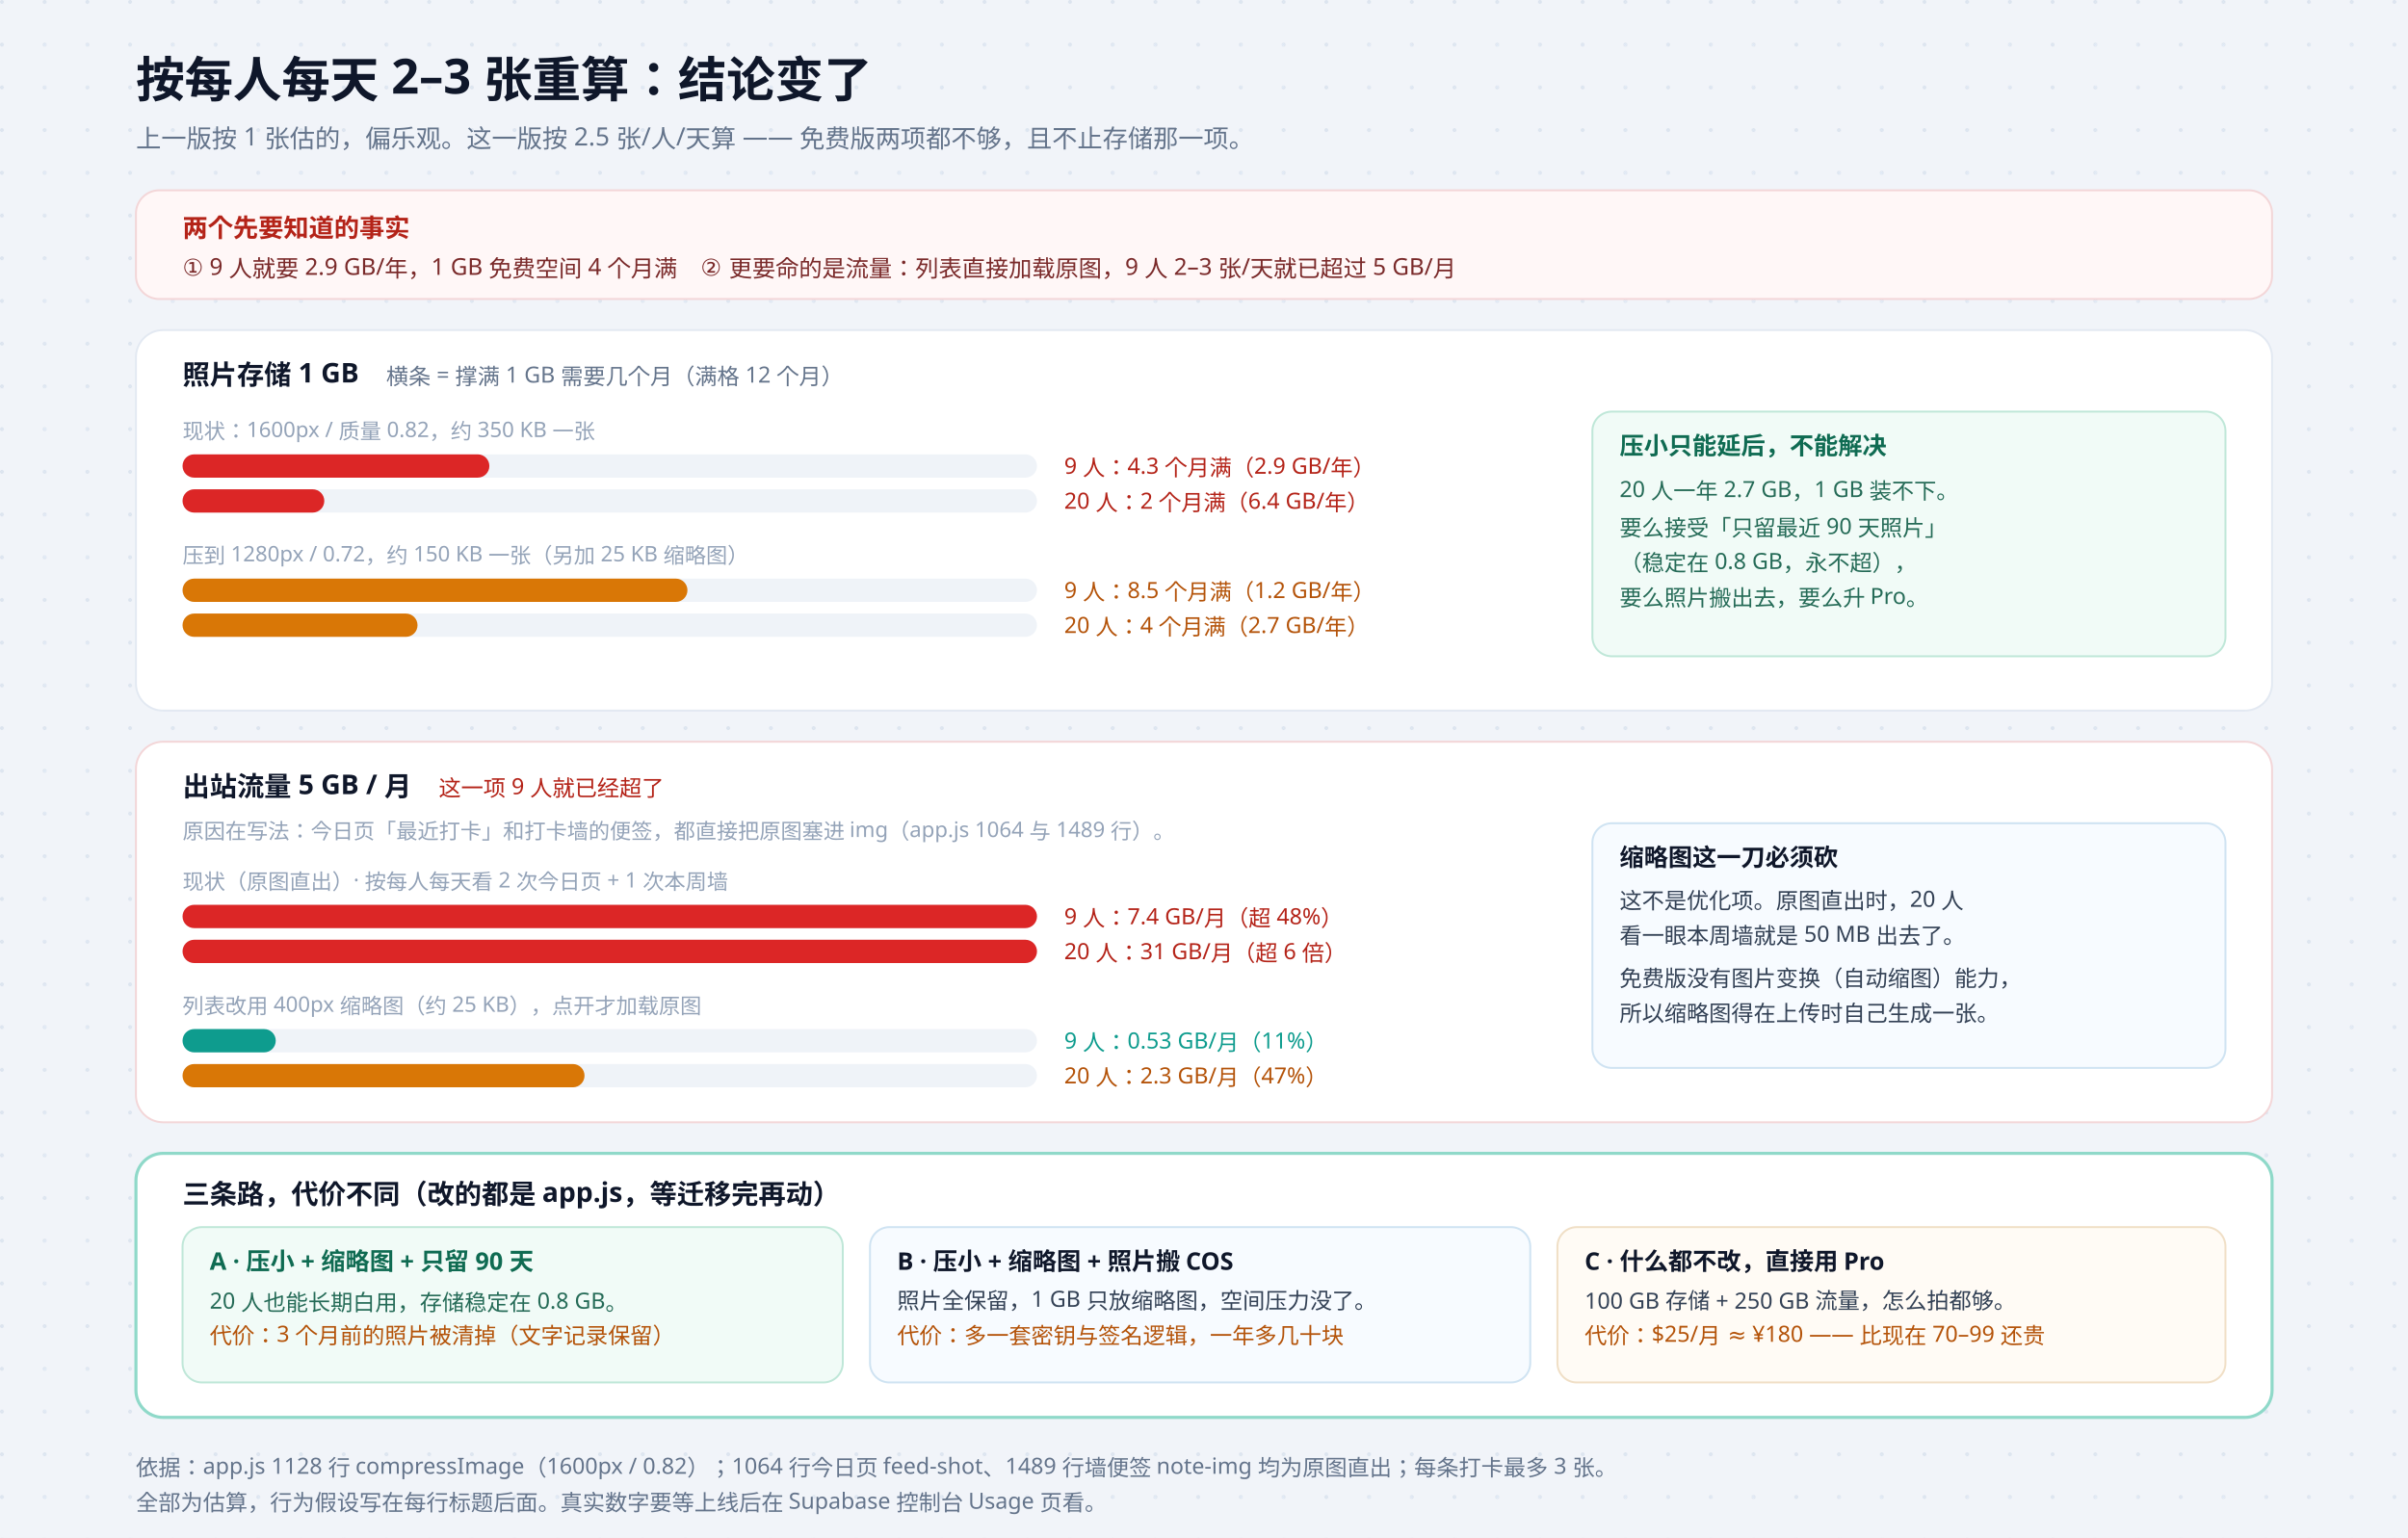
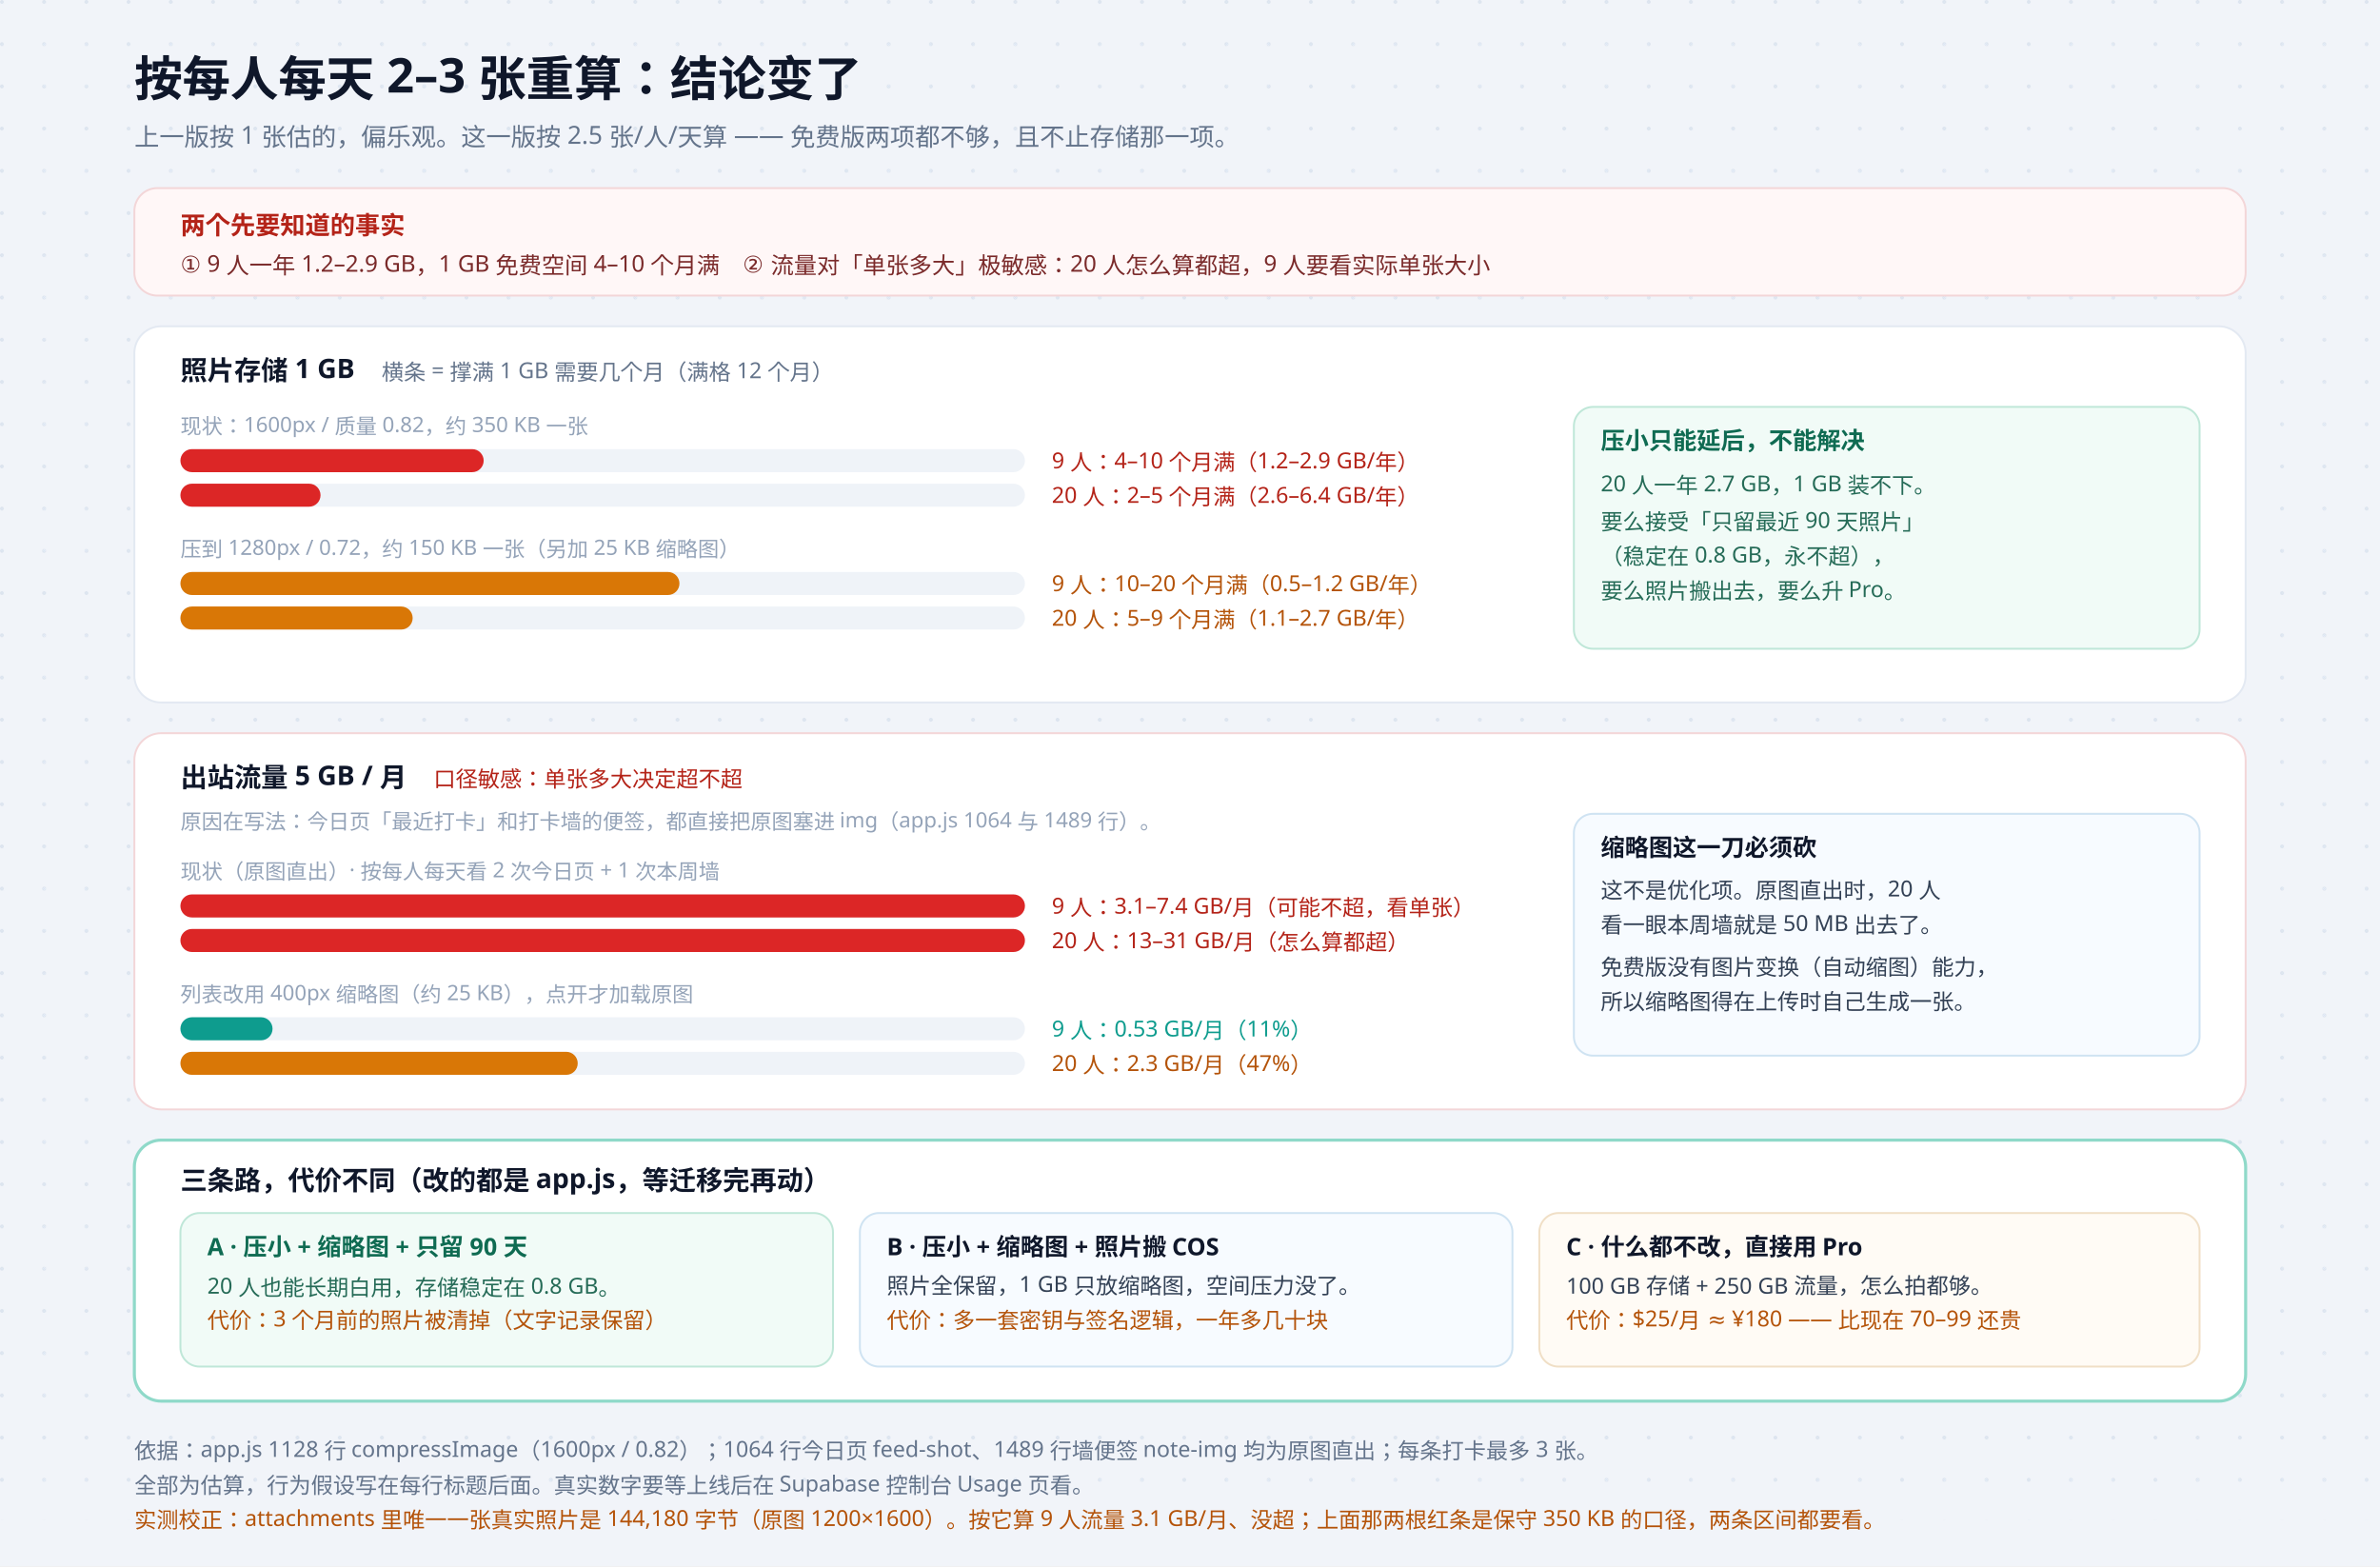
- <svg xmlns="http://www.w3.org/2000/svg" width="1240" height="792" viewBox="0 0 1240 792" font-family="PingFang SC,Hiragino Sans GB,Microsoft YaHei,sans-serif">
+ <svg xmlns="http://www.w3.org/2000/svg" width="1240" height="816" viewBox="0 0 1240 816" font-family="PingFang SC,Hiragino Sans GB,Microsoft YaHei,sans-serif">
  <defs>
    <pattern id="p-dot" width="22" height="22" patternUnits="userSpaceOnUse">
      <circle cx="1" cy="1" r="1" fill="#D7E0EC" />
    </pattern>
  </defs>
-   <rect width="1240" height="792" fill="#F1F4F9" />
+   <rect width="1240" height="816" fill="#F1F4F9" />
  <rect width="1240" height="792" fill="url(#p-dot)" opacity="0.8" />
  <text x="70" y="50" font-size="25" font-weight="700" fill="#0F172A">按每人每天 2–3 张重算：结论变了</text>
  <text x="70" y="76" font-size="13" fill="#64748B">上一版按 1 张估的，偏乐观。这一版按 2.5 张/人/天算 —— 免费版两项都不够，且不止存储那一项。</text>
  <rect x="70" y="98" width="1100" height="56" rx="12" fill="#FFF7F7" stroke="#F3D6D8" />
  <text x="94" y="122" font-size="13" font-weight="700" fill="#B42318">两个先要知道的事实</text>
-   <text x="94" y="142" font-size="12" fill="#7A2A2A">① 9 人就要 2.9 GB/年，1 GB 免费空间 4 个月满　② 更要命的是流量：列表直接加载原图，9 人 2–3 张/天就已超过 5 GB/月</text>
+   <text x="94" y="142" font-size="12" fill="#7A2A2A">① 9 人一年 1.2–2.9 GB，1 GB 免费空间 4–10 个月满　② 流量对「单张多大」极敏感：20 人怎么算都超，9 人要看实际单张大小</text>
  <rect x="70" y="170" width="1100" height="196" rx="14" fill="#FFFFFF" stroke="#E3E9F2" />
  <text x="94" y="198" font-size="14" font-weight="700" fill="#0F172A">照片存储 1 GB　<tspan font-size="11.5" font-weight="400" fill="#64748B">横条 = 撑满 1 GB 需要几个月（满格 12 个月）</tspan>
  </text>
  <text x="94" y="226" font-size="11" fill="#94A3B8">现状：1600px / 质量 0.82，约 350 KB 一张</text>
  <rect x="94" y="234" width="440" height="12" rx="6" fill="#EFF3F8" />
  <rect x="94" y="234" width="158" height="12" rx="6" fill="#DC2626" />
-   <text x="548" y="244" font-size="11.5" fill="#B42318">9 人：4.3 个月满（2.9 GB/年）</text>
+   <text x="548" y="244" font-size="11.5" fill="#B42318">9 人：4–10 个月满（1.2–2.9 GB/年）</text>
  <rect x="94" y="252" width="440" height="12" rx="6" fill="#EFF3F8" />
  <rect x="94" y="252" width="73" height="12" rx="6" fill="#DC2626" />
-   <text x="548" y="262" font-size="11.5" fill="#B42318">20 人：2 个月满（6.4 GB/年）</text>
+   <text x="548" y="262" font-size="11.5" fill="#B42318">20 人：2–5 个月满（2.6–6.4 GB/年）</text>
  <text x="94" y="290" font-size="11" fill="#94A3B8">压到 1280px / 0.72，约 150 KB 一张（另加 25 KB 缩略图）</text>
  <rect x="94" y="298" width="440" height="12" rx="6" fill="#EFF3F8" />
  <rect x="94" y="298" width="260" height="12" rx="6" fill="#D97706" />
-   <text x="548" y="308" font-size="11.5" fill="#B45309">9 人：8.5 个月满（1.2 GB/年）</text>
+   <text x="548" y="308" font-size="11.5" fill="#B45309">9 人：10–20 个月满（0.5–1.2 GB/年）</text>
  <rect x="94" y="316" width="440" height="12" rx="6" fill="#EFF3F8" />
  <rect x="94" y="316" width="121" height="12" rx="6" fill="#D97706" />
-   <text x="548" y="326" font-size="11.5" fill="#B45309">20 人：4 个月满（2.7 GB/年）</text>
+   <text x="548" y="326" font-size="11.5" fill="#B45309">20 人：5–9 个月满（1.1–2.7 GB/年）</text>
  <rect x="820" y="212" width="326" height="126" rx="10" fill="#F1FBF7" stroke="#BFE7D8" />
  <text x="834" y="234" font-size="12.5" font-weight="700" fill="#0F6B52">压小只能延后，不能解决</text>
  <text x="834" y="256" font-size="11.5" fill="#256B57">20 人一年 2.7 GB，1 GB 装不下。</text>
  <text x="834" y="276" font-size="11.5" fill="#256B57">要么接受「只留最近 90 天照片」</text>
  <text x="834" y="294" font-size="11.5" fill="#256B57">（稳定在 0.8 GB，永不超），</text>
  <text x="834" y="312" font-size="11.5" fill="#256B57">要么照片搬出去，要么升 Pro。</text>
  <rect x="70" y="382" width="1100" height="196" rx="14" fill="#FFFFFF" stroke="#F3D6D8" />
-   <text x="94" y="410" font-size="14" font-weight="700" fill="#0F172A">出站流量 5 GB / 月　<tspan font-size="11.5" font-weight="400" fill="#B42318">这一项 9 人就已经超了</tspan>
+   <text x="94" y="410" font-size="14" font-weight="700" fill="#0F172A">出站流量 5 GB / 月　<tspan font-size="11.5" font-weight="400" fill="#B42318">口径敏感：单张多大决定超不超</tspan>
  </text>
  <text x="94" y="432" font-size="11" fill="#94A3B8">原因在写法：今日页「最近打卡」和打卡墙的便签，都直接把原图塞进 img（app.js 1064 与 1489 行）。</text>
  <text x="94" y="458" font-size="11" fill="#94A3B8">现状（原图直出）· 按每人每天看 2 次今日页 + 1 次本周墙</text>
  <rect x="94" y="466" width="440" height="12" rx="6" fill="#EFF3F8" />
  <rect x="94" y="466" width="440" height="12" rx="6" fill="#DC2626" />
-   <text x="548" y="476" font-size="11.5" fill="#B42318">9 人：7.4 GB/月（超 48%）</text>
+   <text x="548" y="476" font-size="11.5" fill="#B42318">9 人：3.1–7.4 GB/月（可能不超，看单张）</text>
  <rect x="94" y="484" width="440" height="12" rx="6" fill="#EFF3F8" />
  <rect x="94" y="484" width="440" height="12" rx="6" fill="#DC2626" />
-   <text x="548" y="494" font-size="11.5" fill="#B42318">20 人：31 GB/月（超 6 倍）</text>
+   <text x="548" y="494" font-size="11.5" fill="#B42318">20 人：13–31 GB/月（怎么算都超）</text>
  <text x="94" y="522" font-size="11" fill="#94A3B8">列表改用 400px 缩略图（约 25 KB），点开才加载原图</text>
  <rect x="94" y="530" width="440" height="12" rx="6" fill="#EFF3F8" />
  <rect x="94" y="530" width="48" height="12" rx="6" fill="#0E9C8E" />
  <text x="548" y="540" font-size="11.5" fill="#0E9C8E">9 人：0.53 GB/月（11%）</text>
  <rect x="94" y="548" width="440" height="12" rx="6" fill="#EFF3F8" />
  <rect x="94" y="548" width="207" height="12" rx="6" fill="#D97706" />
  <text x="548" y="558" font-size="11.5" fill="#B45309">20 人：2.3 GB/月（47%）</text>
  <rect x="820" y="424" width="326" height="126" rx="10" fill="#F7FBFF" stroke="#CFE3F2" />
  <text x="834" y="446" font-size="12.5" font-weight="700" fill="#0F172A">缩略图这一刀必须砍</text>
  <text x="834" y="468" font-size="11.5" fill="#334155">这不是优化项。原图直出时，20 人</text>
  <text x="834" y="486" font-size="11.5" fill="#334155">看一眼本周墙就是 50 MB 出去了。</text>
  <text x="834" y="508" font-size="11.5" fill="#334155">免费版没有图片变换（自动缩图）能力，</text>
  <text x="834" y="526" font-size="11.5" fill="#334155">所以缩略图得在上传时自己生成一张。</text>
  <rect x="70" y="594" width="1100" height="136" rx="14" fill="#FFFFFF" stroke="#8FD9C9" stroke-width="1.6" />
  <text x="94" y="620" font-size="14" font-weight="700" fill="#0F172A">三条路，代价不同（改的都是 app.js，等迁移完再动）</text>
  <rect x="94" y="632" width="340" height="80" rx="10" fill="#F1FBF7" stroke="#BFE7D8" />
  <text x="108" y="654" font-size="12.5" font-weight="700" fill="#0F6B52">A · 压小 + 缩略图 + 只留 90 天</text>
  <text x="108" y="674" font-size="11.5" fill="#256B57">20 人也能长期白用，存储稳定在 0.8 GB。</text>
  <text x="108" y="692" font-size="11.5" fill="#B45309">代价：3 个月前的照片被清掉（文字记录保留）</text>
  <rect x="448" y="632" width="340" height="80" rx="10" fill="#F7FBFF" stroke="#CFE3F2" />
  <text x="462" y="654" font-size="12.5" font-weight="700" fill="#0F172A">B · 压小 + 缩略图 + 照片搬 COS</text>
  <text x="462" y="674" font-size="11.5" fill="#334155">照片全保留，1 GB 只放缩略图，空间压力没了。</text>
  <text x="462" y="692" font-size="11.5" fill="#B45309">代价：多一套密钥与签名逻辑，一年多几十块</text>
  <rect x="802" y="632" width="344" height="80" rx="10" fill="#FFFBF5" stroke="#F0DFC6" />
  <text x="816" y="654" font-size="12.5" font-weight="700" fill="#0F172A">C · 什么都不改，直接用 Pro</text>
  <text x="816" y="674" font-size="11.5" fill="#334155">100 GB 存储 + 250 GB 流量，怎么拍都够。</text>
  <text x="816" y="692" font-size="11.5" fill="#B45309">代价：$25/月 ≈ ¥180 —— 比现在 70–99 还贵</text>
  <text x="70" y="760" font-size="11.5" fill="#64748B">依据：app.js 1128 行 compressImage（1600px / 0.82）；1064 行今日页 feed-shot、1489 行墙便签 note-img 均为原图直出；每条打卡最多 3 张。</text>
  <text x="70" y="778" font-size="11.5" fill="#64748B">全部为估算，行为假设写在每行标题后面。真实数字要等上线后在 Supabase 控制台 Usage 页看。</text>
+   <text x="70" y="796" font-size="11.5" fill="#B45309">实测校正：attachments 里唯一一张真实照片是 144,180 字节（原图 1200×1600）。按它算 9 人流量 3.1 GB/月、没超；上面那两根红条是保守 350 KB 的口径，两条区间都要看。</text>
</svg>
